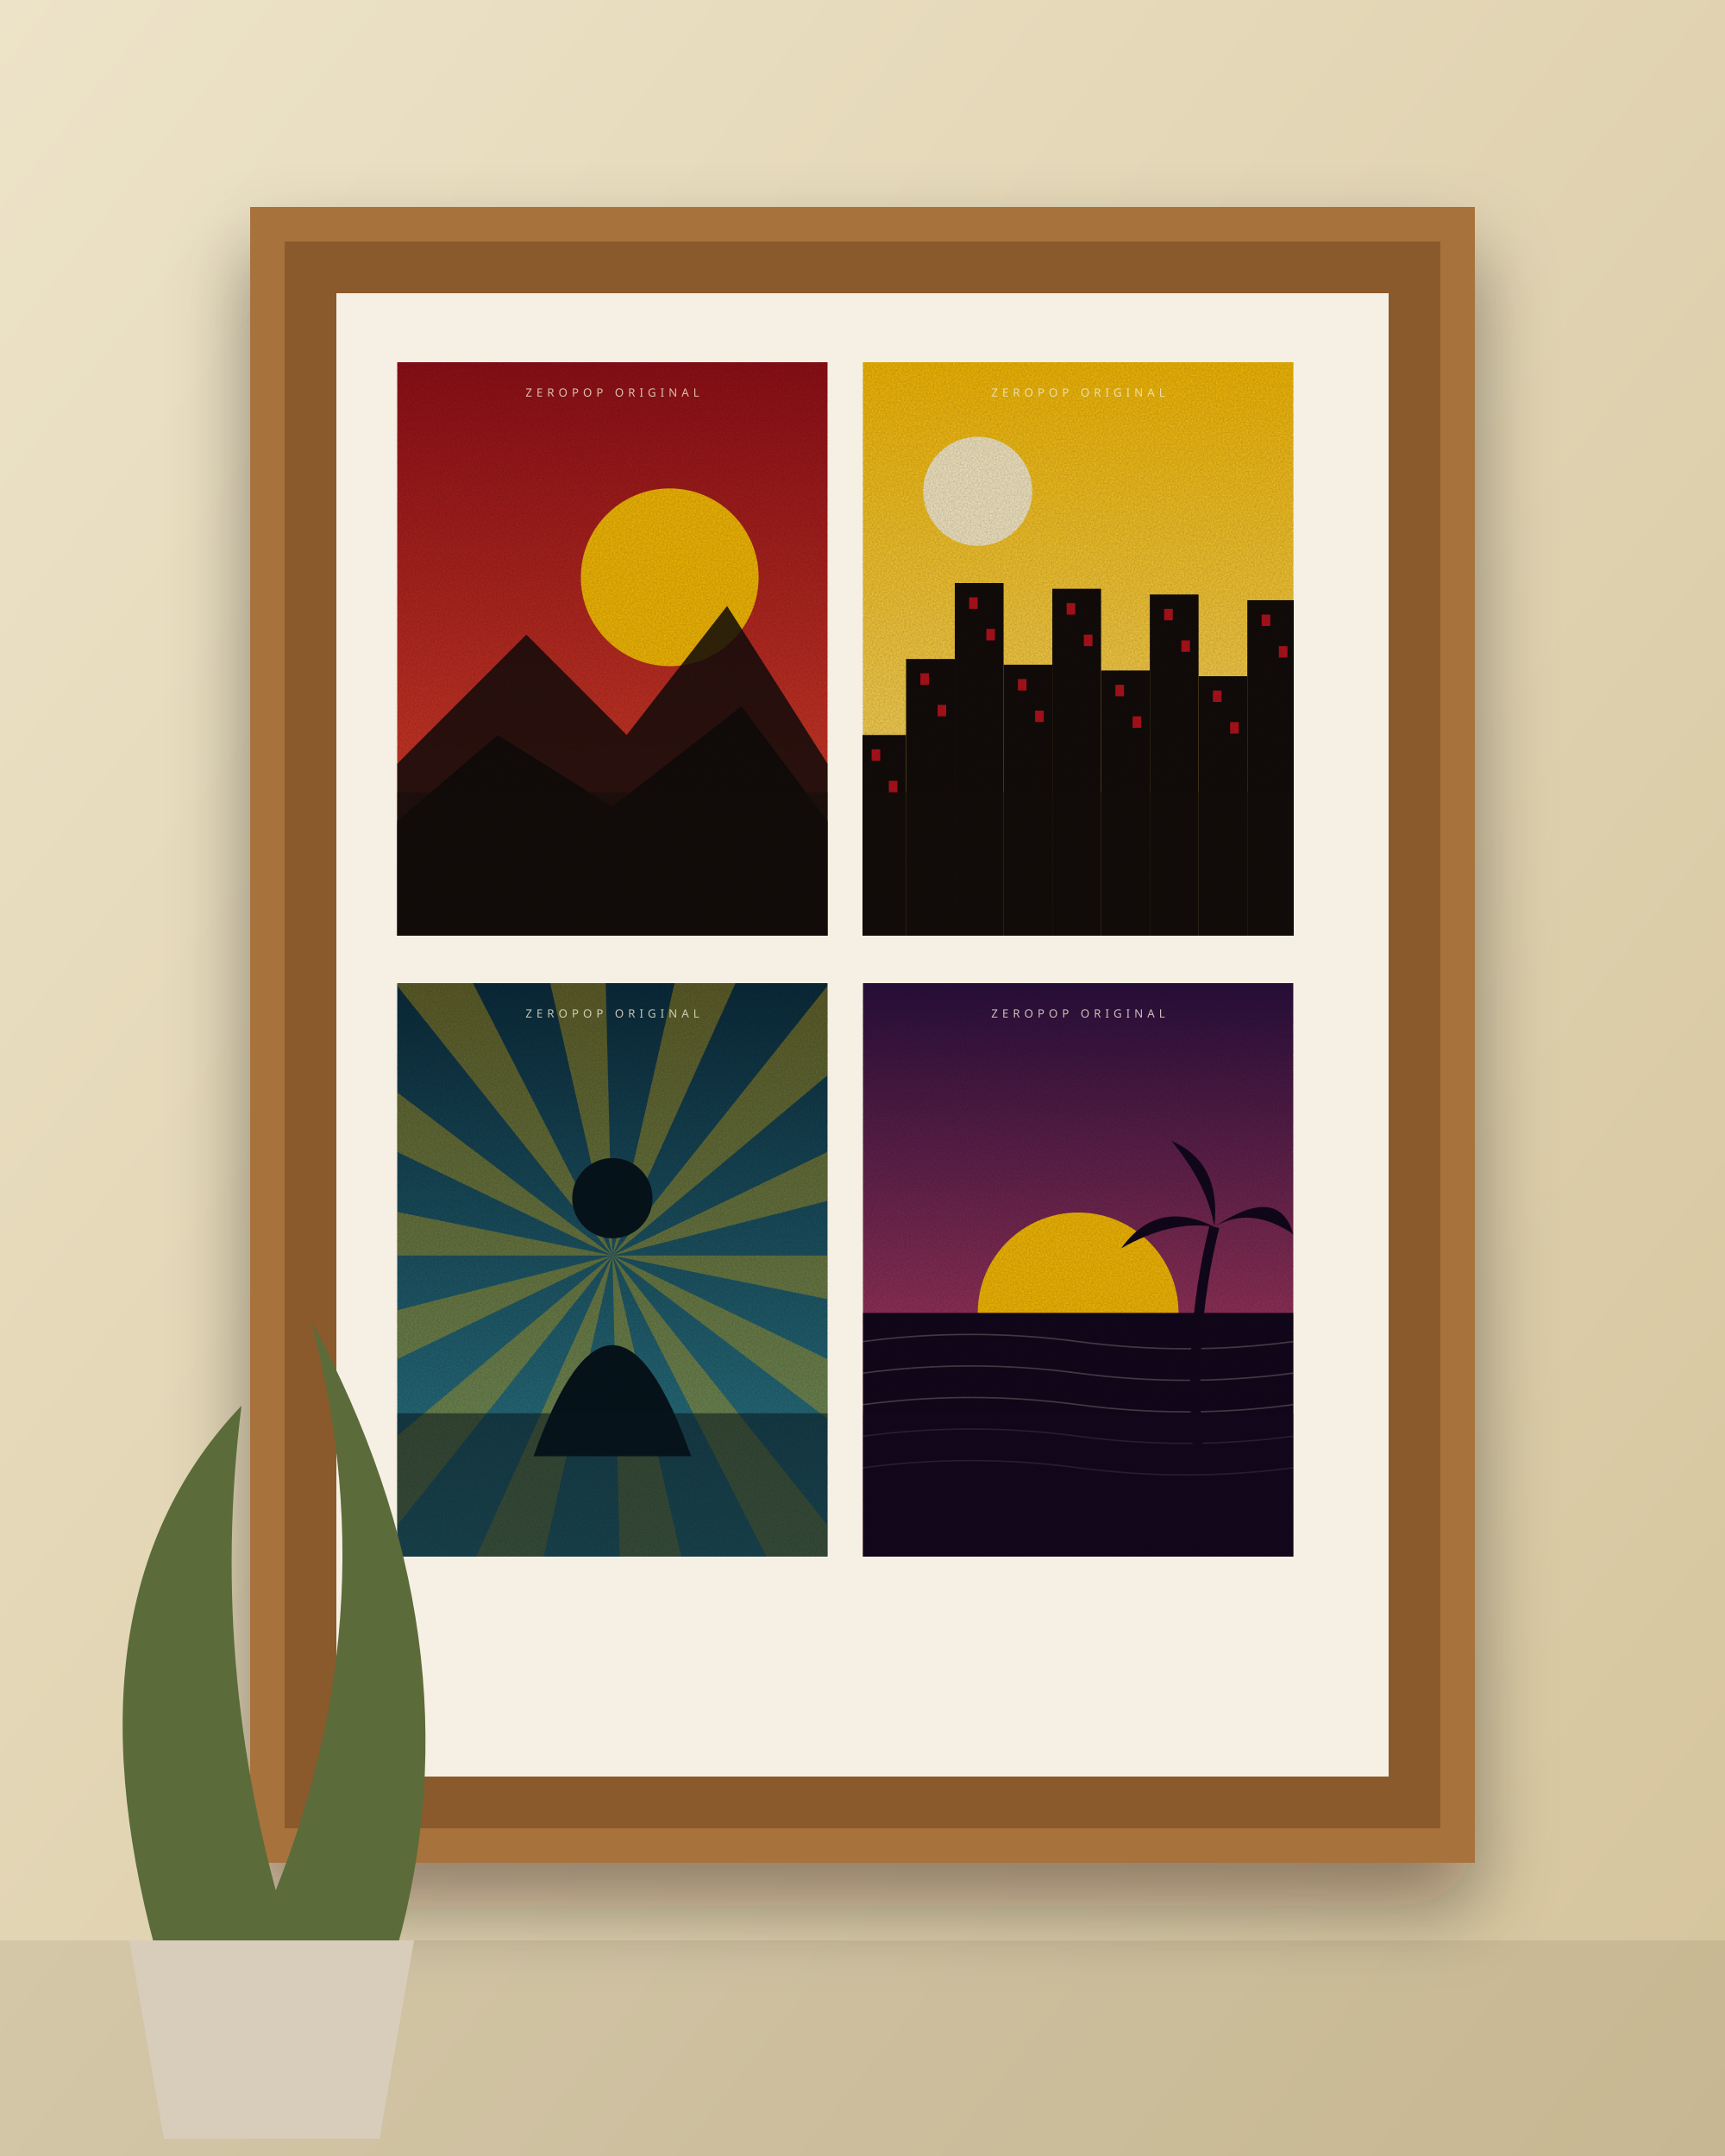
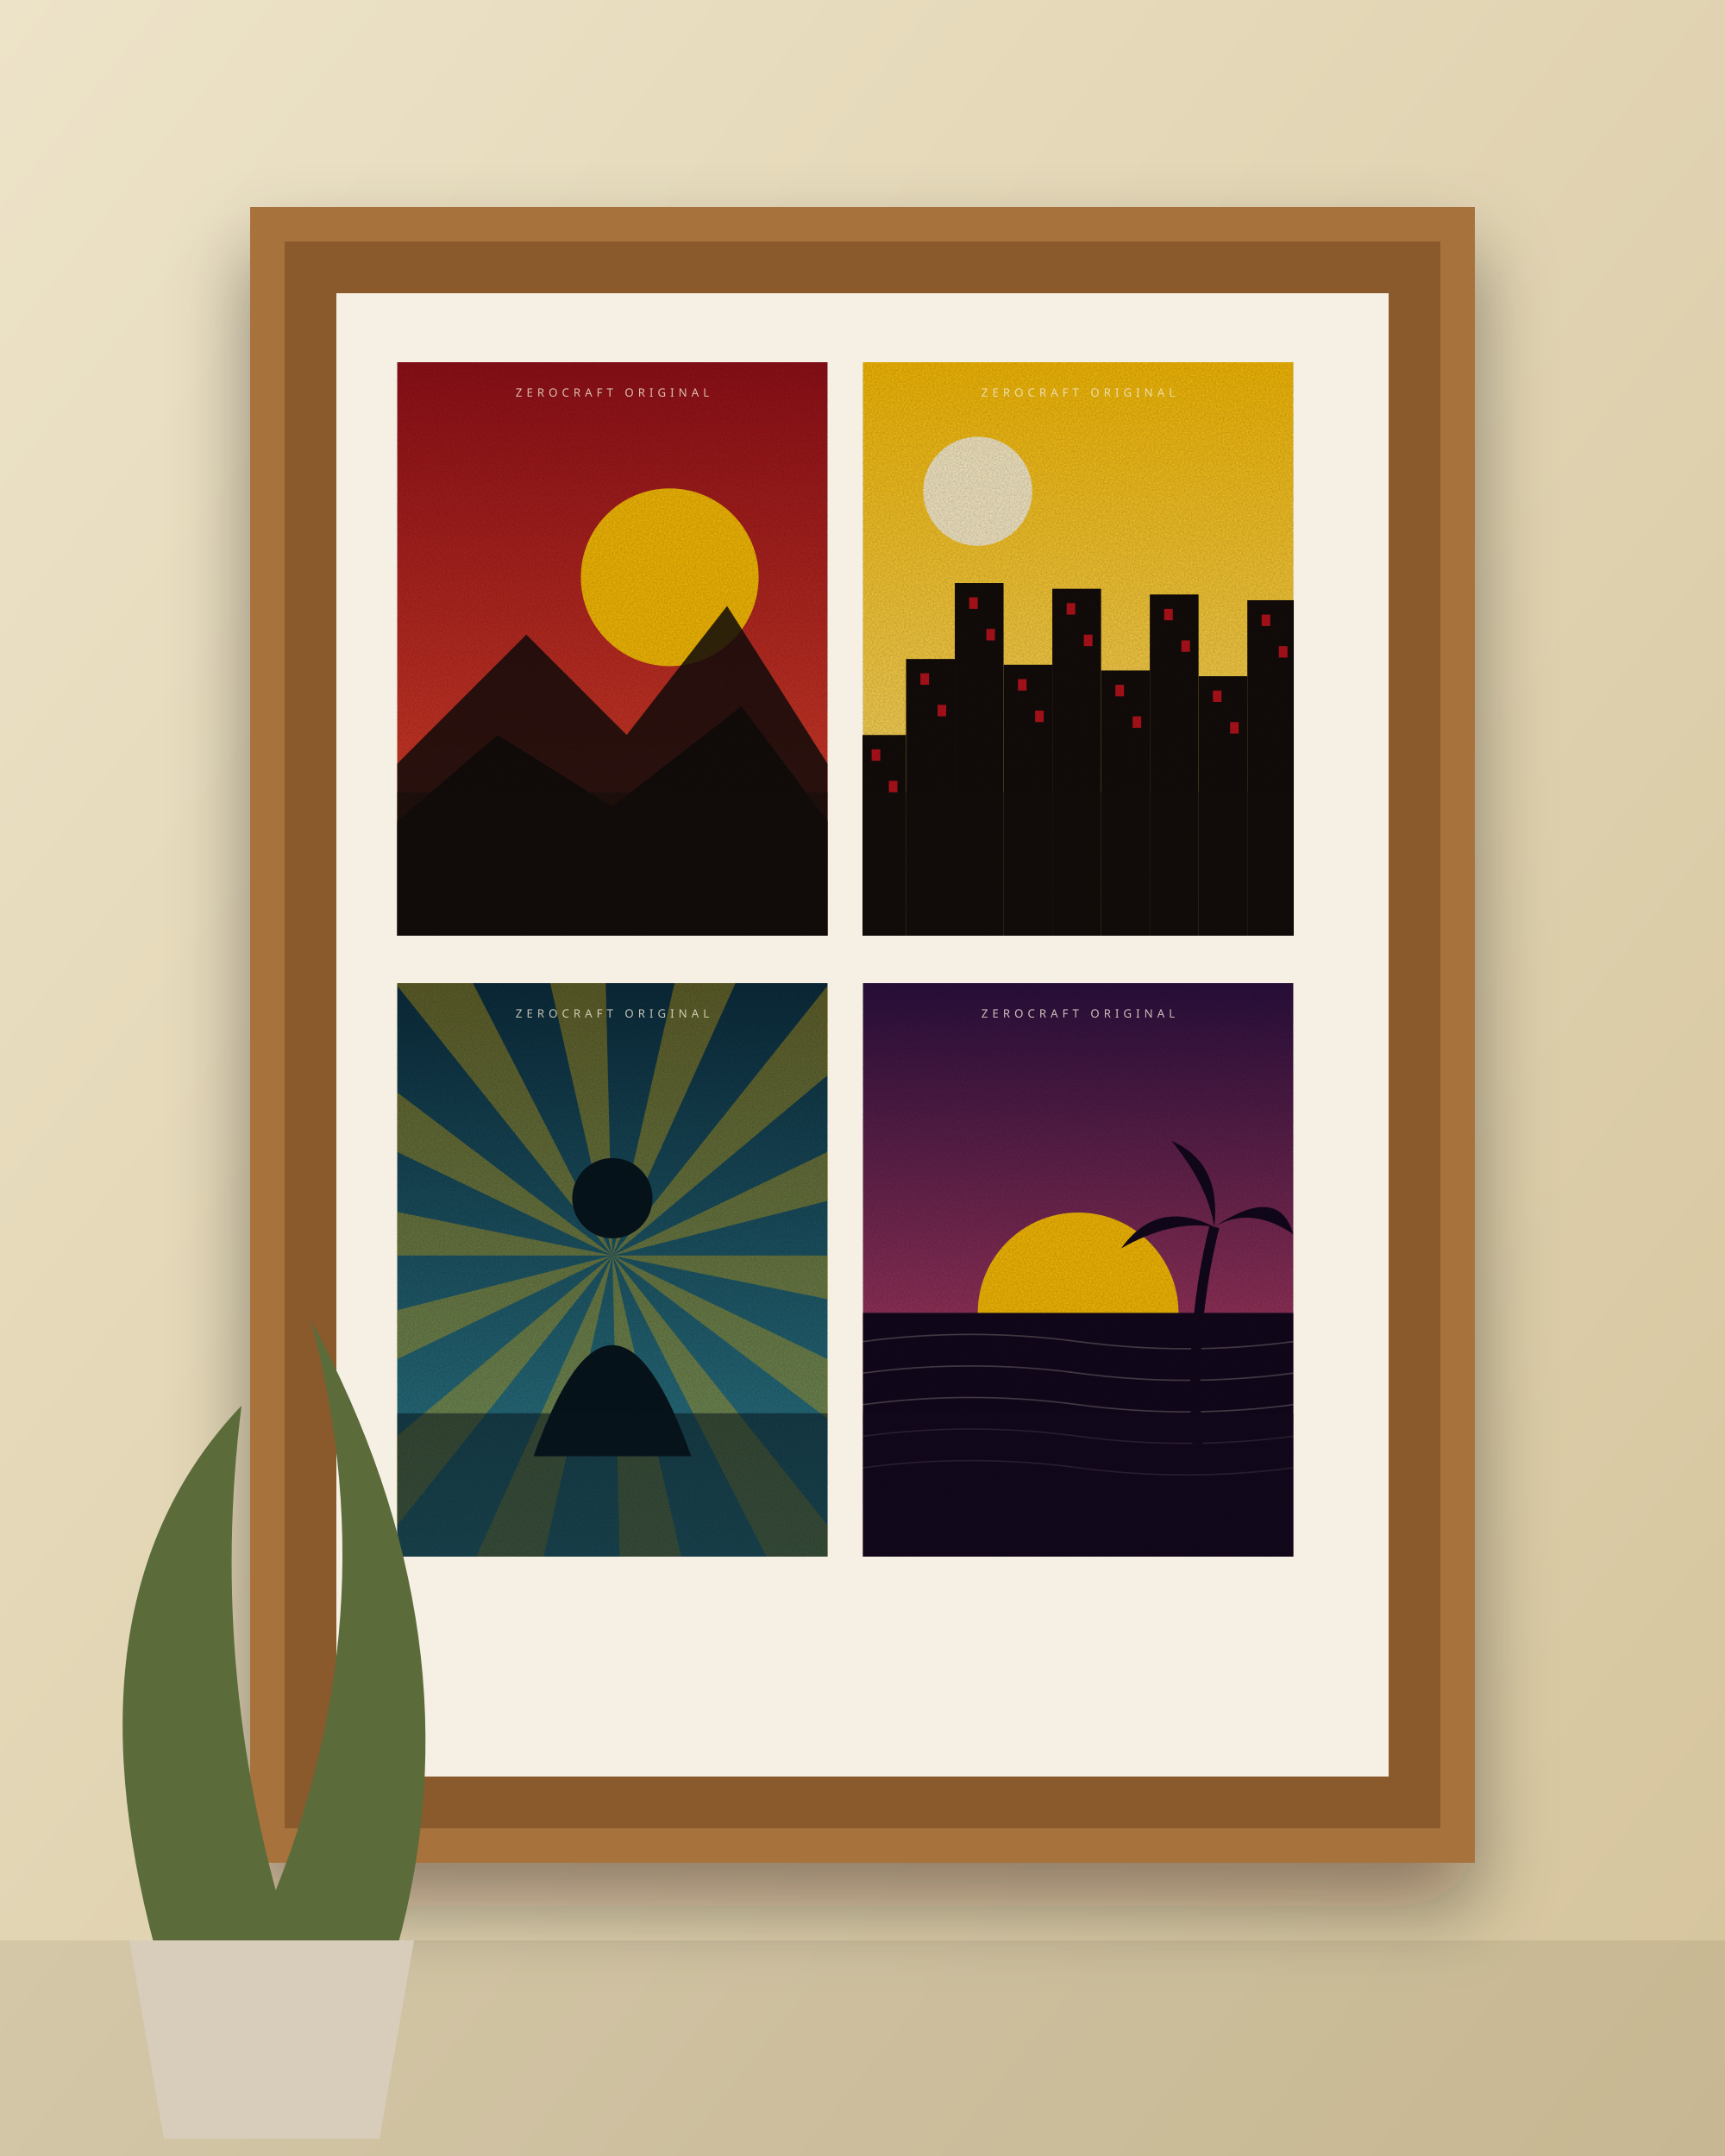
<svg xmlns="http://www.w3.org/2000/svg" viewBox="0 0 400 500" preserveAspectRatio="xMidYMid slice">
  <defs>
    <filter id="gr">
      <feTurbulence type="fractalNoise" baseFrequency=".85" numOctaves="2" />
      <feColorMatrix values="0 0 0 0 0 0 0 0 0 0 0 0 0 0 0 0 0 0 .8 0" />
    </filter>
    <filter id="sh" x="-20%" y="-20%" width="140%" height="150%">
      <feDropShadow dx="0" dy="10" stdDeviation="9" flood-color="#1a0a04" flood-opacity=".4" />
    </filter>
    <linearGradient id="wl" x1="0" y1="0" x2="1" y2="1">
      <stop offset="0" stop-color="#EDE3C8" />
      <stop offset="1" stop-color="#D5C49C" />
    </linearGradient>
    <clipPath id="cc">
      <circle cx="200" cy="240" r="55" />
    </clipPath>
    <clipPath id="cm">
      <rect x="115" y="235" width="170" height="125" />
    </clipPath>
  </defs>
  <rect width="400" height="500" fill="url(#wl)" />
  <rect y="450" width="400" height="50" fill="rgba(0,0,0,.07)" />
  <rect x="58" y="48" width="284" height="384" fill="#a8723e" filter="url(#sh)" />
  <rect x="66" y="56" width="268" height="368" fill="#8a5a2c" />
  <rect x="78" y="68" width="244" height="344" fill="#f6f0e4" />
  <svg x="92" y="84" width="100" height="133" viewBox="0 0 300 400">
    <defs>
      <linearGradient id="g12" x1="0" y1="0" x2="0" y2="1">
        <stop offset="0" stop-color="#8E0F17" />
        <stop offset="1" stop-color="#E0452B" />
      </linearGradient>
    </defs>
    <rect width="300" height="400" fill="url(#g12)" />
    <circle cx="190" cy="150" r="62" fill="#F2B705" />
    <path d="M0 280L90 190L160 260L230 170L300 280V400H0Z" fill="#120C0A" opacity=".85" />
    <path d="M0 320L70 260L150 310L240 240L300 320V400H0Z" fill="#120C0A" />
    <rect width="300" height="400" filter="url(#gr)" opacity=".28" />
    <rect y="300" width="300" height="100" fill="#120C0A" opacity=".55" />
-     <text x="150" y="24" text-anchor="middle" font-size="8" letter-spacing="3" fill="#F3EAD3" opacity=".8" font-family="Space Mono">ZEROPOP ORIGINAL</text>
+     <text x="150" y="24" text-anchor="middle" font-size="8" letter-spacing="3" fill="#F3EAD3" opacity=".8" font-family="Space Mono">ZEROCRAFT ORIGINAL</text>
  </svg>
  <svg x="200" y="84" width="100" height="133" viewBox="0 0 300 400">
    <defs>
      <linearGradient id="g13" x1="0" y1="0" x2="0" y2="1">
        <stop offset="0" stop-color="#F2B705" />
        <stop offset="1" stop-color="#F7DB7C" />
      </linearGradient>
    </defs>
    <rect width="300" height="400" fill="url(#g13)" />
    <circle cx="80" cy="90" r="38" fill="#F3EAD3" opacity=".9" />
    <rect x="-4" y="260" width="34" height="150" fill="#120C0A" />
    <rect x="6" y="270" width="6" height="8" fill="#B3121B" />
    <rect x="18" y="292" width="6" height="8" fill="#B3121B" />
    <rect x="30" y="207" width="34" height="203" fill="#120C0A" />
    <rect x="40" y="217" width="6" height="8" fill="#B3121B" />
    <rect x="52" y="239" width="6" height="8" fill="#B3121B" />
    <rect x="64" y="154" width="34" height="256" fill="#120C0A" />
    <rect x="74" y="164" width="6" height="8" fill="#B3121B" />
    <rect x="86" y="186" width="6" height="8" fill="#B3121B" />
    <rect x="98" y="211" width="34" height="199" fill="#120C0A" />
    <rect x="108" y="221" width="6" height="8" fill="#B3121B" />
    <rect x="120" y="243" width="6" height="8" fill="#B3121B" />
    <rect x="132" y="158" width="34" height="252" fill="#120C0A" />
    <rect x="142" y="168" width="6" height="8" fill="#B3121B" />
    <rect x="154" y="190" width="6" height="8" fill="#B3121B" />
    <rect x="166" y="215" width="34" height="195" fill="#120C0A" />
    <rect x="176" y="225" width="6" height="8" fill="#B3121B" />
    <rect x="188" y="247" width="6" height="8" fill="#B3121B" />
    <rect x="200" y="162" width="34" height="248" fill="#120C0A" />
    <rect x="210" y="172" width="6" height="8" fill="#B3121B" />
    <rect x="222" y="194" width="6" height="8" fill="#B3121B" />
    <rect x="234" y="219" width="34" height="191" fill="#120C0A" />
    <rect x="244" y="229" width="6" height="8" fill="#B3121B" />
    <rect x="256" y="251" width="6" height="8" fill="#B3121B" />
    <rect x="268" y="166" width="34" height="244" fill="#120C0A" />
    <rect x="278" y="176" width="6" height="8" fill="#B3121B" />
    <rect x="290" y="198" width="6" height="8" fill="#B3121B" />
    <rect width="300" height="400" filter="url(#gr)" opacity=".28" />
    <rect y="300" width="300" height="100" fill="#120C0A" opacity=".55" />
-     <text x="150" y="24" text-anchor="middle" font-size="8" letter-spacing="3" fill="#F3EAD3" opacity=".8" font-family="Space Mono">ZEROPOP ORIGINAL</text>
+     <text x="150" y="24" text-anchor="middle" font-size="8" letter-spacing="3" fill="#F3EAD3" opacity=".8" font-family="Space Mono">ZEROCRAFT ORIGINAL</text>
  </svg>
  <svg x="92" y="228" width="100" height="133" viewBox="0 0 300 400">
    <defs>
      <linearGradient id="g14" x1="0" y1="0" x2="0" y2="1">
        <stop offset="0" stop-color="#0B2A3A" />
        <stop offset="1" stop-color="#2E7D8C" />
      </linearGradient>
    </defs>
    <rect width="300" height="400" fill="url(#g14)" />
    <path d="M150 190L550 190L542.027 269.468Z" fill="#F2B705" opacity=".35" />
    <path d="M150 190L510.388 363.553L468.724 431.692Z" fill="#F2B705" opacity=".35" />
    <path d="M150 190L399.396 502.733L332.294 546.046Z" fill="#F2B705" opacity=".35" />
    <path d="M150 190L239.008 579.971L159.759 589.881Z" fill="#F2B705" opacity=".35" />
    <path d="M150 190L60.992 579.971L-14.709 554.514Z" fill="#F2B705" opacity=".35" />
    <path d="M150 190L-99.396 502.733L-156.555 446.951Z" fill="#F2B705" opacity=".35" />
    <path d="M150 190L-210.388 363.553L-237.684 288.496Z" fill="#F2B705" opacity=".35" />
    <path d="M150 190L-250 190L-242.027 110.532Z" fill="#F2B705" opacity=".35" />
    <path d="M150 190L-210.388 16.447L-168.724 -51.692Z" fill="#F2B705" opacity=".35" />
    <path d="M150 190L-99.396 -122.733L-32.294 -166.046Z" fill="#F2B705" opacity=".35" />
    <path d="M150 190L60.992 -199.971L140.241 -209.881Z" fill="#F2B705" opacity=".35" />
    <path d="M150 190L239.008 -199.971L314.709 -174.514Z" fill="#F2B705" opacity=".35" />
    <path d="M150 190L399.396 -122.733L456.555 -66.951Z" fill="#F2B705" opacity=".35" />
    <path d="M150 190L510.388 16.447L537.684 91.504Z" fill="#F2B705" opacity=".35" />
    <circle cx="150" cy="150" r="28" fill="#07141C" />
    <path d="M95 330Q150 175 205 330Z" fill="#07141C" />
    <rect width="300" height="400" filter="url(#gr)" opacity=".28" />
    <rect y="300" width="300" height="100" fill="#07141C" opacity=".55" />
-     <text x="150" y="24" text-anchor="middle" font-size="8" letter-spacing="3" fill="#F3EAD3" opacity=".8" font-family="Space Mono">ZEROPOP ORIGINAL</text>
+     <text x="150" y="24" text-anchor="middle" font-size="8" letter-spacing="3" fill="#F3EAD3" opacity=".8" font-family="Space Mono">ZEROCRAFT ORIGINAL</text>
  </svg>
  <svg x="200" y="228" width="100" height="133" viewBox="0 0 300 400">
    <defs>
      <linearGradient id="g15" x1="0" y1="0" x2="0" y2="1">
        <stop offset="0" stop-color="#2A0F3D" />
        <stop offset="1" stop-color="#D9486B" />
      </linearGradient>
    </defs>
    <rect width="300" height="400" fill="url(#g15)" />
    <circle cx="150" cy="230" r="70" fill="#F2B705" />
    <rect y="230" width="300" height="170" fill="#12071C" />
    <path d="M0 250Q75 240 150 250T300 250" stroke="#F7EBD9" stroke-opacity=".25" fill="none" />
    <path d="M0 272Q75 262 150 272T300 272" stroke="#F7EBD9" stroke-opacity=".25" fill="none" />
    <path d="M0 294Q75 284 150 294T300 294" stroke="#F7EBD9" stroke-opacity=".25" fill="none" />
    <path d="M0 316Q75 306 150 316T300 316" stroke="#F7EBD9" stroke-opacity=".25" fill="none" />
    <path d="M0 338Q75 328 150 338T300 338" stroke="#F7EBD9" stroke-opacity=".25" fill="none" />
    <path d="M235 340Q225 250 245 170" stroke="#12071C" stroke-width="7" fill="none" />
    <path d="M245 170Q205 150 180 185Q215 165 245 170ZM245 170Q290 140 300 175Q270 155 245 170ZM245 170Q250 125 215 110Q240 140 245 170Z" fill="#12071C" />
    <rect width="300" height="400" filter="url(#gr)" opacity=".28" />
    <rect y="300" width="300" height="100" fill="#12071C" opacity=".55" />
-     <text x="150" y="24" text-anchor="middle" font-size="8" letter-spacing="3" fill="#F7EBD9" opacity=".8" font-family="Space Mono">ZEROPOP ORIGINAL</text>
+     <text x="150" y="24" text-anchor="middle" font-size="8" letter-spacing="3" fill="#F7EBD9" opacity=".8" font-family="Space Mono">ZEROCRAFT ORIGINAL</text>
  </svg>
  <g fill="#5b6b3a">
    <path d="M36 452Q14 370 56 326Q48 390 68 452Z" />
    <path d="M58 452Q92 380 72 306Q112 380 92 452Z" />
  </g>
  <path d="M30 450h66l-8 46H38z" fill="#d8cdbb" />
</svg>
